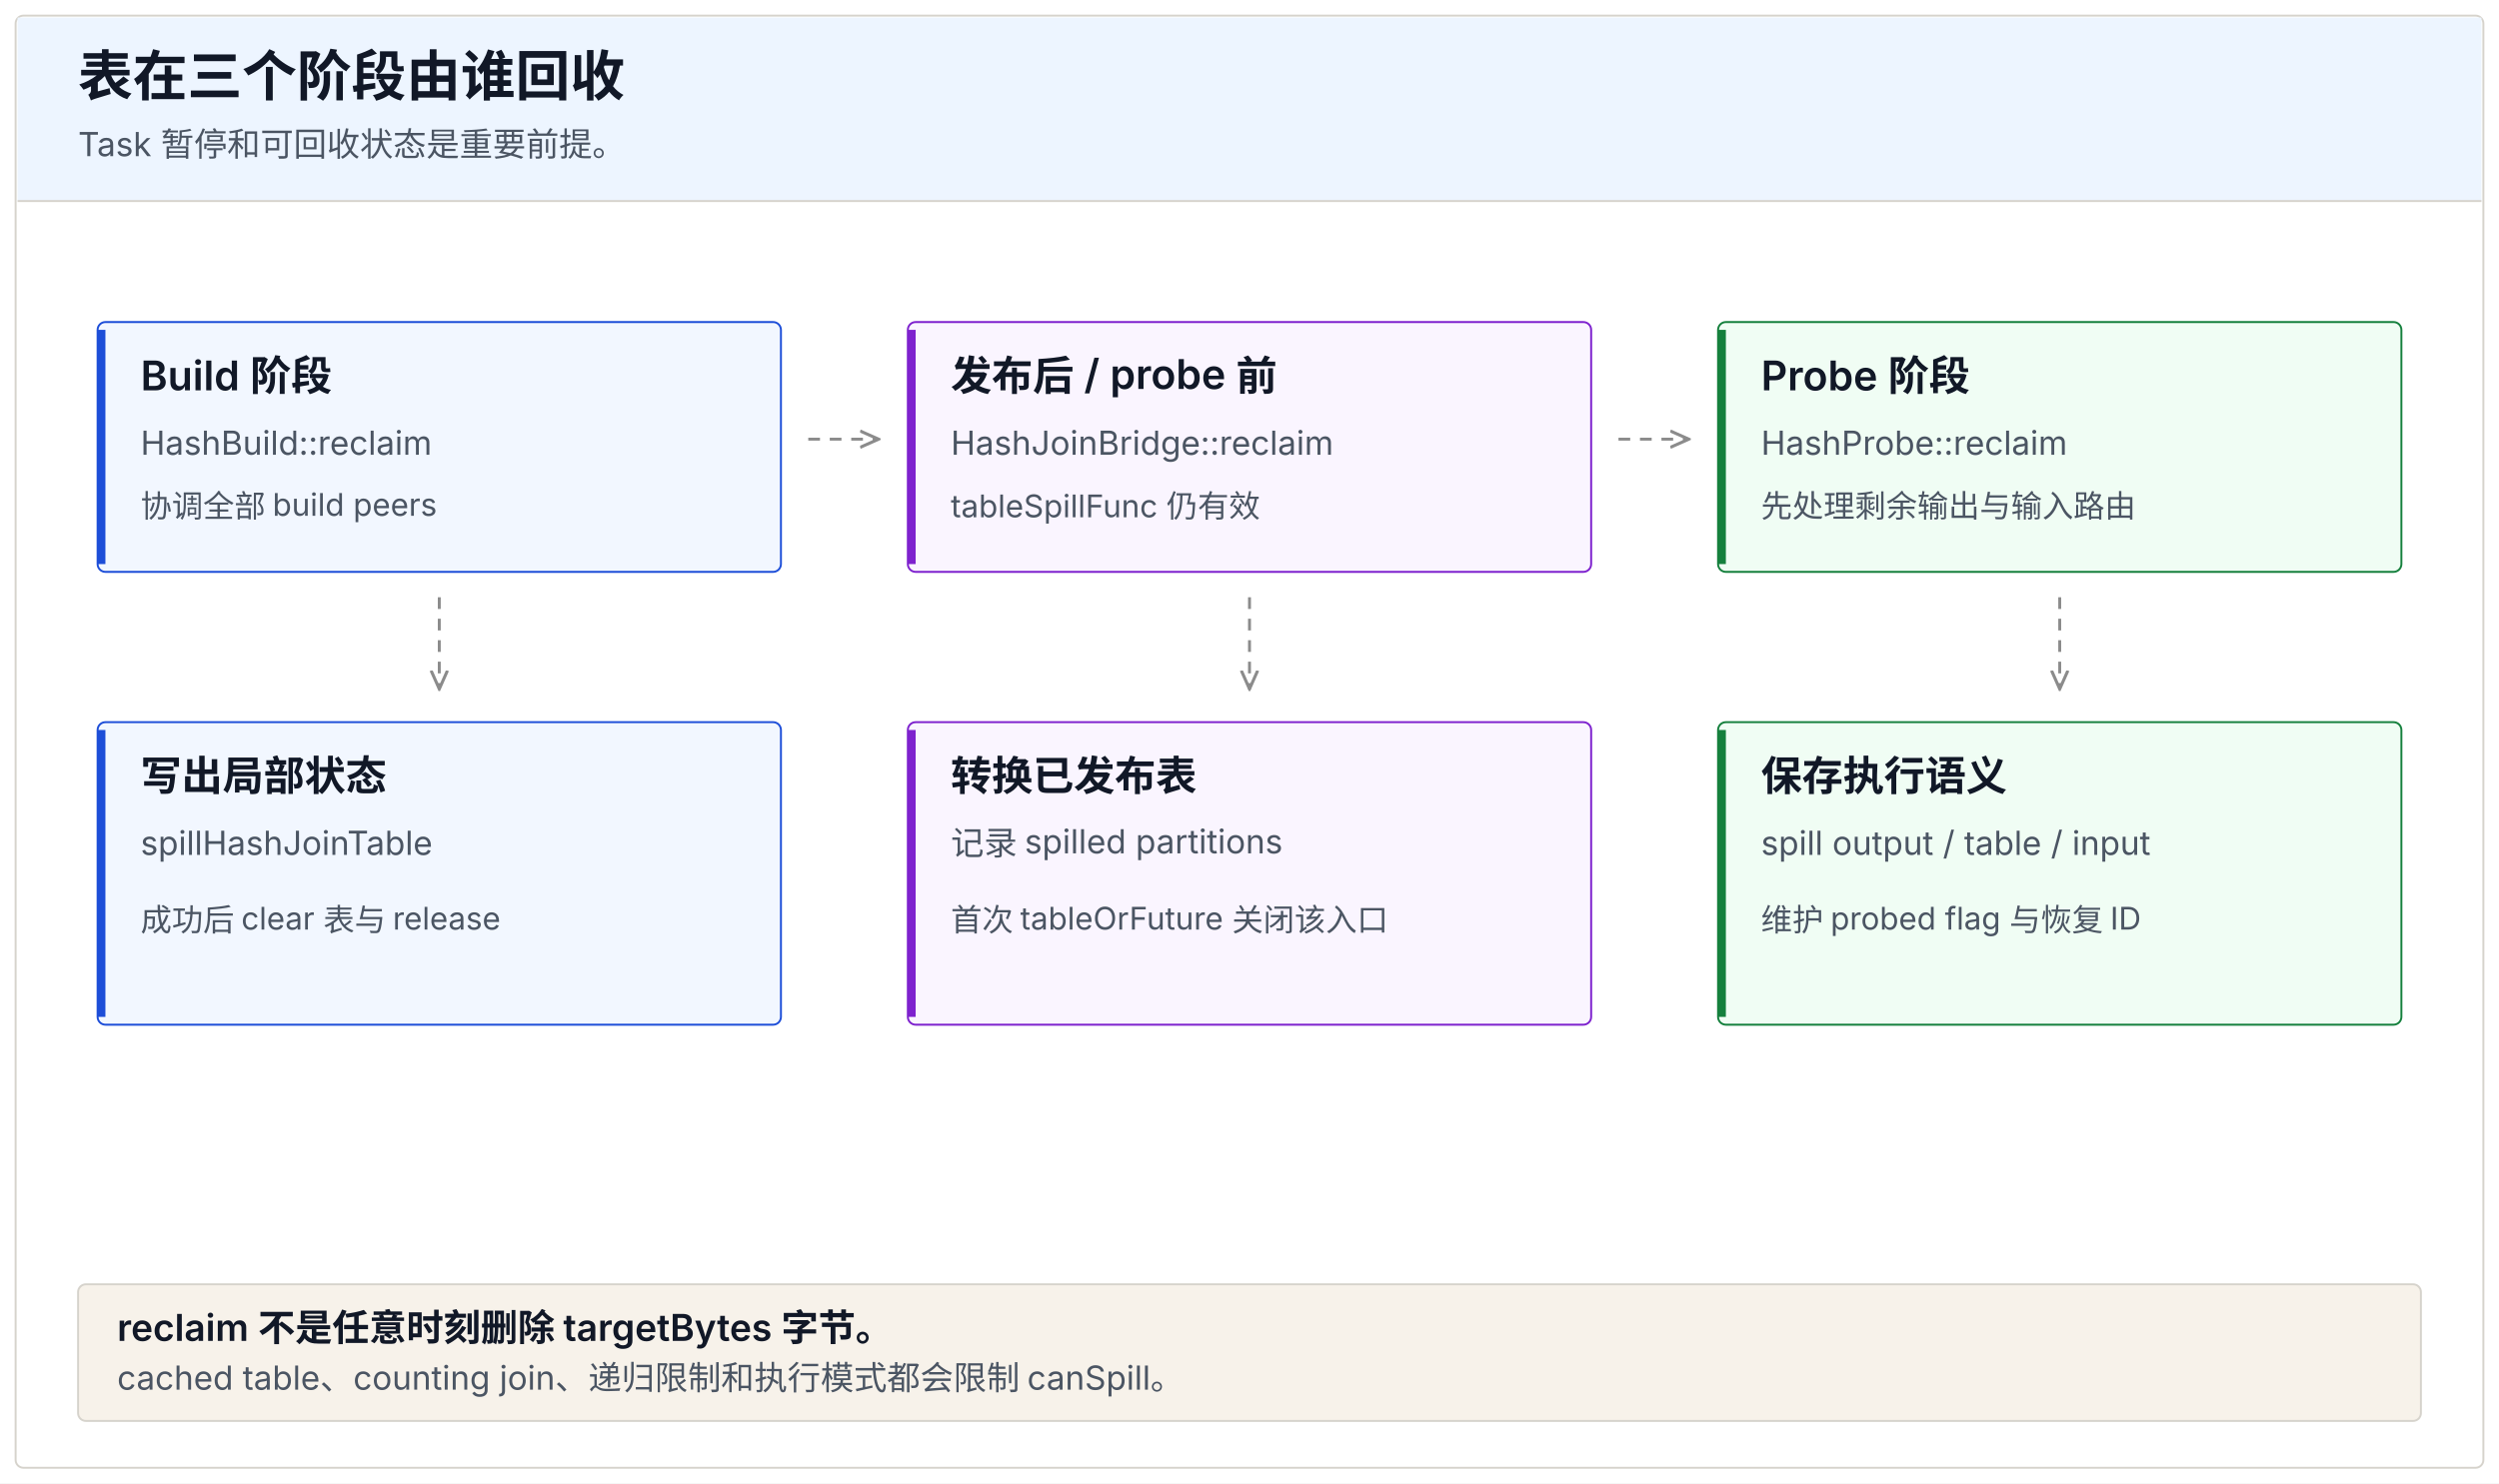
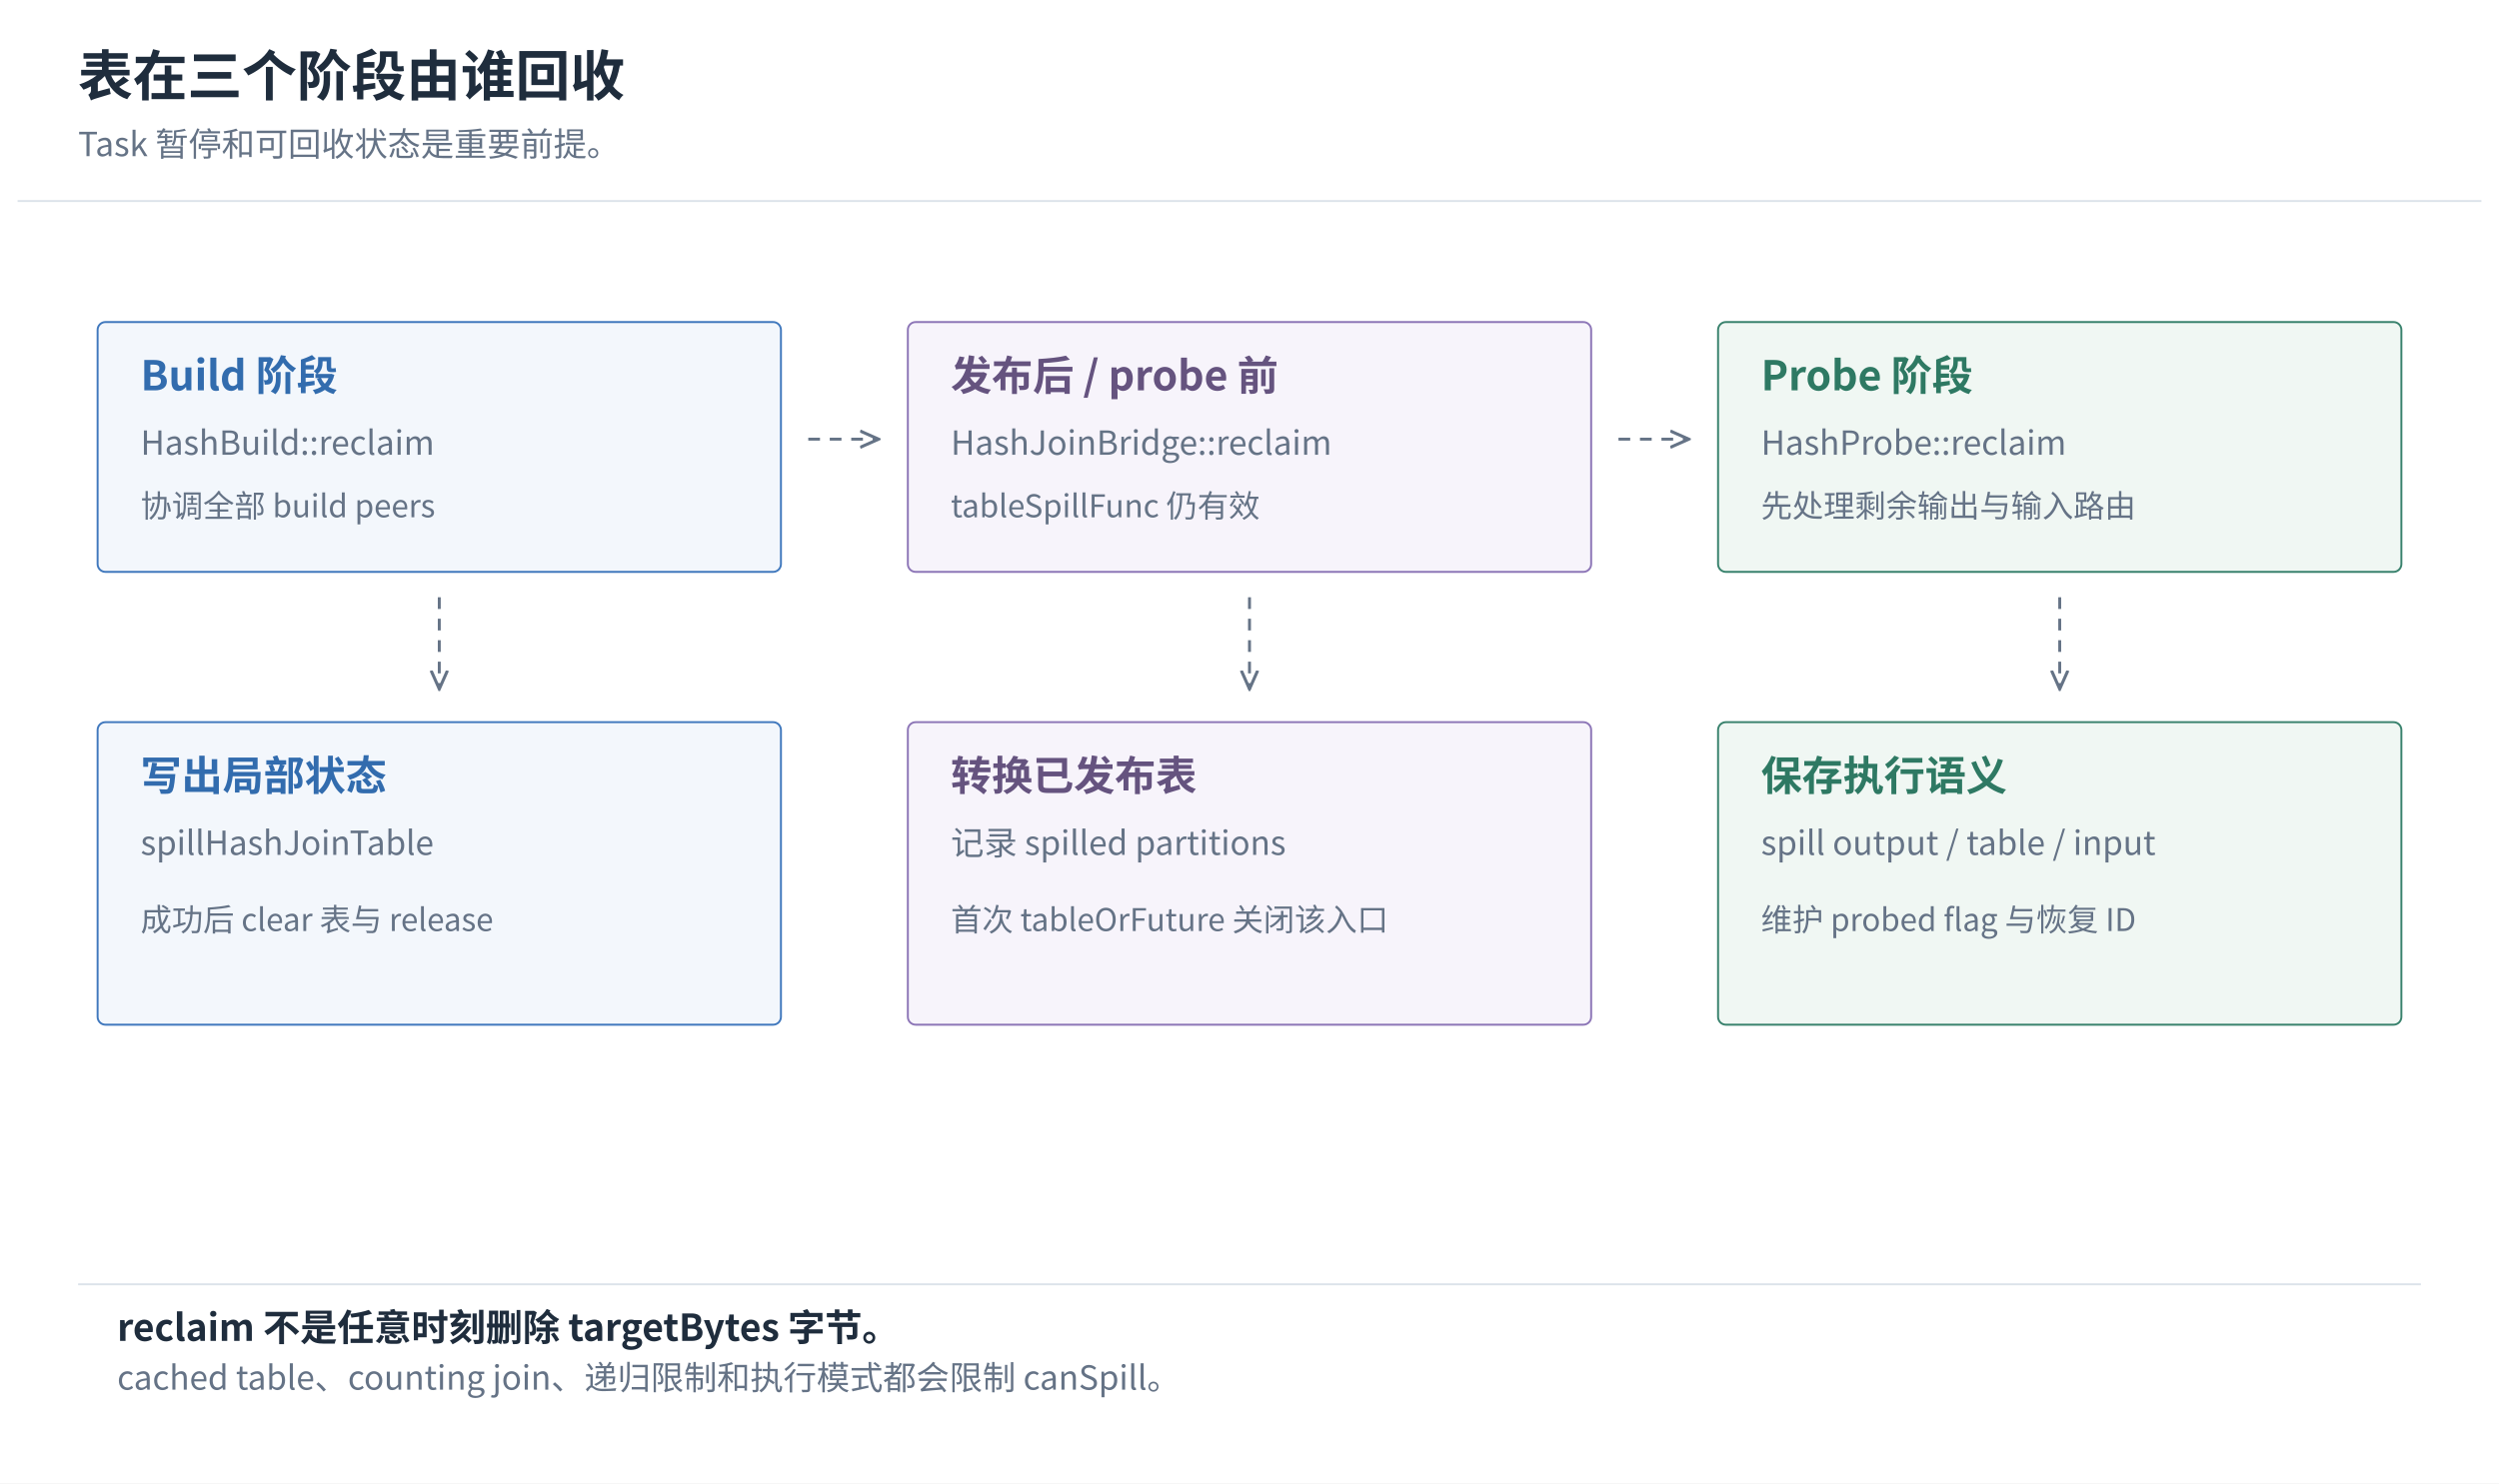
<svg xmlns="http://www.w3.org/2000/svg" width="1280" height="760" viewBox="0 0 1280 760" role="img" aria-labelledby="title desc">
  <defs>
    <marker id="arrow" viewBox="0 0 10 10" refX="9" refY="5" markerWidth="7" markerHeight="7" orient="auto-start-reverse">
-       <path d="M 0 1 L 9 5 L 0 9" fill="none" stroke="#8b8b8b" stroke-width="1.5" />
+       <path d="M 0 1 L 9 5 L 0 9" fill="none" stroke="#657386" stroke-width="1.5" />
    </marker>
  </defs>
  <rect x="0" y="0" width="1280" height="760" rx="0" fill="white" stroke="none" stroke-width="1" />
-   <rect x="8" y="8" width="1264" height="744" rx="4" fill="white" stroke="#d6d3cc" stroke-width="1" />
-   <rect x="9" y="9" width="1262" height="94" rx="0" fill="#edf5ff" stroke="none" stroke-width="1" />
-   <line x1="9" y1="103" x2="1271" y2="103" stroke="#d6d3cc" stroke-width="1" />
-   <text x="40" y="49" font-family="Inter, Noto Sans SC, Noto Sans CJK SC, Arial, sans-serif" fill="#111827" font-size="28" font-weight="600" text-anchor="start">表在三个阶段由谁回收</text>
-   <text x="40" y="80" font-family="Inter, Noto Sans SC, Noto Sans CJK SC, Arial, sans-serif" fill="#4b5563" font-size="17" font-weight="400" text-anchor="start">Task 暂停和可回收状态是重要前提。</text>
-   <rect x="50" y="165" width="350" height="128" rx="4" fill="#f2f7ff" stroke="#1d4ed8" stroke-width="1" />
-   <rect x="50" y="169" width="4" height="120" rx="0" fill="#1d4ed8" stroke="none" stroke-width="1" />
-   <text x="72" y="200" font-family="Inter, Noto Sans SC, Noto Sans CJK SC, Arial, sans-serif" fill="#111827" font-size="21" font-weight="600" text-anchor="start">Build 阶段</text>
-   <text x="72" y="233" font-family="Inter, Noto Sans SC, Noto Sans CJK SC, Arial, sans-serif" fill="#4b5563" font-size="17" font-weight="400" text-anchor="start">HashBuild::reclaim</text>
-   <text x="72" y="265" font-family="Inter, Noto Sans SC, Noto Sans CJK SC, Arial, sans-serif" fill="#4b5563" font-size="16" font-weight="400" text-anchor="start">协调全部 build peers</text>
-   <polyline points="414,225 450,225" fill="none" stroke="#8b8b8b" stroke-width="1.5" stroke-dasharray="6 5" marker-end="url(#arrow)" />
-   <rect x="50" y="370" width="350" height="155" rx="4" fill="#f2f7ff" stroke="#1d4ed8" stroke-width="1" />
-   <rect x="50" y="374" width="4" height="147" rx="0" fill="#1d4ed8" stroke="none" stroke-width="1" />
-   <text x="72" y="405" font-family="Inter, Noto Sans SC, Noto Sans CJK SC, Arial, sans-serif" fill="#111827" font-size="21" font-weight="600" text-anchor="start">写出局部状态</text>
-   <text x="72" y="438" font-family="Inter, Noto Sans SC, Noto Sans CJK SC, Arial, sans-serif" fill="#4b5563" font-size="17" font-weight="400" text-anchor="start">spillHashJoinTable</text>
-   <text x="72" y="477" font-family="Inter, Noto Sans SC, Noto Sans CJK SC, Arial, sans-serif" fill="#4b5563" font-size="16" font-weight="400" text-anchor="start">成功后 clear 表与 release</text>
-   <polyline points="225,306 225,353" fill="none" stroke="#8b8b8b" stroke-width="1.5" stroke-dasharray="6 5" marker-end="url(#arrow)" />
-   <rect x="465" y="165" width="350" height="128" rx="4" fill="#faf5ff" stroke="#7e22ce" stroke-width="1" />
-   <rect x="465" y="169" width="4" height="120" rx="0" fill="#7e22ce" stroke="none" stroke-width="1" />
-   <text x="487" y="200" font-family="Inter, Noto Sans SC, Noto Sans CJK SC, Arial, sans-serif" fill="#111827" font-size="21" font-weight="600" text-anchor="start">发布后 / probe 前</text>
-   <text x="487" y="233" font-family="Inter, Noto Sans SC, Noto Sans CJK SC, Arial, sans-serif" fill="#4b5563" font-size="17" font-weight="400" text-anchor="start">HashJoinBridge::reclaim</text>
-   <text x="487" y="265" font-family="Inter, Noto Sans SC, Noto Sans CJK SC, Arial, sans-serif" fill="#4b5563" font-size="16" font-weight="400" text-anchor="start">tableSpillFunc 仍有效</text>
-   <polyline points="829,225 865,225" fill="none" stroke="#8b8b8b" stroke-width="1.5" stroke-dasharray="6 5" marker-end="url(#arrow)" />
-   <rect x="465" y="370" width="350" height="155" rx="4" fill="#faf5ff" stroke="#7e22ce" stroke-width="1" />
-   <rect x="465" y="374" width="4" height="147" rx="0" fill="#7e22ce" stroke="none" stroke-width="1" />
-   <text x="487" y="405" font-family="Inter, Noto Sans SC, Noto Sans CJK SC, Arial, sans-serif" fill="#111827" font-size="21" font-weight="600" text-anchor="start">转换已发布表</text>
-   <text x="487" y="438" font-family="Inter, Noto Sans SC, Noto Sans CJK SC, Arial, sans-serif" fill="#4b5563" font-size="17" font-weight="400" text-anchor="start">记录 spilled partitions</text>
-   <text x="487" y="477" font-family="Inter, Noto Sans SC, Noto Sans CJK SC, Arial, sans-serif" fill="#4b5563" font-size="16" font-weight="400" text-anchor="start">首次 tableOrFuture 关闭该入口</text>
-   <polyline points="640,306 640,353" fill="none" stroke="#8b8b8b" stroke-width="1.5" stroke-dasharray="6 5" marker-end="url(#arrow)" />
-   <rect x="880" y="165" width="350" height="128" rx="4" fill="#f0fdf4" stroke="#15803d" stroke-width="1" />
-   <rect x="880" y="169" width="4" height="120" rx="0" fill="#15803d" stroke="none" stroke-width="1" />
-   <text x="902" y="200" font-family="Inter, Noto Sans SC, Noto Sans CJK SC, Arial, sans-serif" fill="#111827" font-size="21" font-weight="600" text-anchor="start">Probe 阶段</text>
-   <text x="902" y="233" font-family="Inter, Noto Sans SC, Noto Sans CJK SC, Arial, sans-serif" fill="#4b5563" font-size="17" font-weight="400" text-anchor="start">HashProbe::reclaim</text>
-   <text x="902" y="265" font-family="Inter, Noto Sans SC, Noto Sans CJK SC, Arial, sans-serif" fill="#4b5563" font-size="16" font-weight="400" text-anchor="start">先处理剩余输出与输入路由</text>
-   <rect x="880" y="370" width="350" height="155" rx="4" fill="#f0fdf4" stroke="#15803d" stroke-width="1" />
-   <rect x="880" y="374" width="4" height="147" rx="0" fill="#15803d" stroke="none" stroke-width="1" />
-   <text x="902" y="405" font-family="Inter, Noto Sans SC, Noto Sans CJK SC, Arial, sans-serif" fill="#111827" font-size="21" font-weight="600" text-anchor="start">保存执行语义</text>
-   <text x="902" y="438" font-family="Inter, Noto Sans SC, Noto Sans CJK SC, Arial, sans-serif" fill="#4b5563" font-size="17" font-weight="400" text-anchor="start">spill output / table / input</text>
-   <text x="902" y="477" font-family="Inter, Noto Sans SC, Noto Sans CJK SC, Arial, sans-serif" fill="#4b5563" font-size="16" font-weight="400" text-anchor="start">维护 probed flag 与恢复 ID</text>
-   <polyline points="1055,306 1055,353" fill="none" stroke="#8b8b8b" stroke-width="1.5" stroke-dasharray="6 5" marker-end="url(#arrow)" />
-   <rect x="40" y="658" width="1200" height="70" rx="4" fill="#f7f2ea" stroke="#d6d3cc" stroke-width="1" />
-   <text x="60" y="687" font-family="Inter, Noto Sans SC, Noto Sans CJK SC, Arial, sans-serif" fill="#111827" font-size="19" font-weight="600" text-anchor="start">reclaim 不是任意时刻删除 targetBytes 字节。</text>
-   <text x="60" y="712" font-family="Inter, Noto Sans SC, Noto Sans CJK SC, Arial, sans-serif" fill="#4b5563" font-size="17" font-weight="400" text-anchor="start">cached table、counting join、递归限制和执行模式都会限制 canSpill。</text>
+   <rect x="8" y="8" width="1264" height="744" rx="4" fill="white" stroke="none" stroke-width="1" />
+   <rect x="9" y="9" width="1262" height="94" rx="0" fill="#ffffff" stroke="none" stroke-width="1" />
+   <line x1="9" y1="103" x2="1271" y2="103" stroke="#dce3ea" stroke-width="1" />
+   <text x="40" y="49" font-family="Noto Sans SC, Noto Sans CJK SC, Inter, Arial, sans-serif" fill="#1f2d3d" font-size="28" font-weight="600" text-anchor="start">表在三个阶段由谁回收</text>
+   <text x="40" y="80" font-family="Noto Sans SC, Noto Sans CJK SC, Inter, Arial, sans-serif" fill="#657386" font-size="17" font-weight="400" text-anchor="start">Task 暂停和可回收状态是重要前提。</text>
+   <rect x="50" y="165" width="350" height="128" rx="4" fill="#f3f7fc" stroke="#4078bd" stroke-width="1" />
+   <rect x="50" y="169" width="4" height="120" rx="0" fill="none" stroke="none" stroke-width="1" />
+   <text x="72" y="200" font-family="Noto Sans SC, Noto Sans CJK SC, Inter, Arial, sans-serif" fill="#326cae" font-size="21" font-weight="600" text-anchor="start">Build 阶段</text>
+   <text x="72" y="233" font-family="Noto Sans SC, Noto Sans CJK SC, Inter, Arial, sans-serif" fill="#657386" font-size="17" font-weight="400" text-anchor="start">HashBuild::reclaim</text>
+   <text x="72" y="265" font-family="Noto Sans SC, Noto Sans CJK SC, Inter, Arial, sans-serif" fill="#657386" font-size="16" font-weight="400" text-anchor="start">协调全部 build peers</text>
+   <polyline points="414,225 450,225" fill="none" stroke="#657386" stroke-width="1.5" stroke-dasharray="6 5" marker-end="url(#arrow)" />
+   <rect x="50" y="370" width="350" height="155" rx="4" fill="#f3f7fc" stroke="#4078bd" stroke-width="1" />
+   <rect x="50" y="374" width="4" height="147" rx="0" fill="none" stroke="none" stroke-width="1" />
+   <text x="72" y="405" font-family="Noto Sans SC, Noto Sans CJK SC, Inter, Arial, sans-serif" fill="#326cae" font-size="21" font-weight="600" text-anchor="start">写出局部状态</text>
+   <text x="72" y="438" font-family="Noto Sans SC, Noto Sans CJK SC, Inter, Arial, sans-serif" fill="#657386" font-size="17" font-weight="400" text-anchor="start">spillHashJoinTable</text>
+   <text x="72" y="477" font-family="Noto Sans SC, Noto Sans CJK SC, Inter, Arial, sans-serif" fill="#657386" font-size="16" font-weight="400" text-anchor="start">成功后 clear 表与 release</text>
+   <polyline points="225,306 225,353" fill="none" stroke="#657386" stroke-width="1.5" stroke-dasharray="6 5" marker-end="url(#arrow)" />
+   <rect x="465" y="165" width="350" height="128" rx="4" fill="#f7f4fb" stroke="#8d76b7" stroke-width="1" />
+   <rect x="465" y="169" width="4" height="120" rx="0" fill="none" stroke="none" stroke-width="1" />
+   <text x="487" y="200" font-family="Noto Sans SC, Noto Sans CJK SC, Inter, Arial, sans-serif" fill="#65537f" font-size="21" font-weight="600" text-anchor="start">发布后 / probe 前</text>
+   <text x="487" y="233" font-family="Noto Sans SC, Noto Sans CJK SC, Inter, Arial, sans-serif" fill="#657386" font-size="17" font-weight="400" text-anchor="start">HashJoinBridge::reclaim</text>
+   <text x="487" y="265" font-family="Noto Sans SC, Noto Sans CJK SC, Inter, Arial, sans-serif" fill="#657386" font-size="16" font-weight="400" text-anchor="start">tableSpillFunc 仍有效</text>
+   <polyline points="829,225 865,225" fill="none" stroke="#657386" stroke-width="1.5" stroke-dasharray="6 5" marker-end="url(#arrow)" />
+   <rect x="465" y="370" width="350" height="155" rx="4" fill="#f7f4fb" stroke="#8d76b7" stroke-width="1" />
+   <rect x="465" y="374" width="4" height="147" rx="0" fill="none" stroke="none" stroke-width="1" />
+   <text x="487" y="405" font-family="Noto Sans SC, Noto Sans CJK SC, Inter, Arial, sans-serif" fill="#65537f" font-size="21" font-weight="600" text-anchor="start">转换已发布表</text>
+   <text x="487" y="438" font-family="Noto Sans SC, Noto Sans CJK SC, Inter, Arial, sans-serif" fill="#657386" font-size="17" font-weight="400" text-anchor="start">记录 spilled partitions</text>
+   <text x="487" y="477" font-family="Noto Sans SC, Noto Sans CJK SC, Inter, Arial, sans-serif" fill="#657386" font-size="16" font-weight="400" text-anchor="start">首次 tableOrFuture 关闭该入口</text>
+   <polyline points="640,306 640,353" fill="none" stroke="#657386" stroke-width="1.5" stroke-dasharray="6 5" marker-end="url(#arrow)" />
+   <rect x="880" y="165" width="350" height="128" rx="4" fill="#f0f7f3" stroke="#39826d" stroke-width="1" />
+   <rect x="880" y="169" width="4" height="120" rx="0" fill="none" stroke="none" stroke-width="1" />
+   <text x="902" y="200" font-family="Noto Sans SC, Noto Sans CJK SC, Inter, Arial, sans-serif" fill="#2e7963" font-size="21" font-weight="600" text-anchor="start">Probe 阶段</text>
+   <text x="902" y="233" font-family="Noto Sans SC, Noto Sans CJK SC, Inter, Arial, sans-serif" fill="#657386" font-size="17" font-weight="400" text-anchor="start">HashProbe::reclaim</text>
+   <text x="902" y="265" font-family="Noto Sans SC, Noto Sans CJK SC, Inter, Arial, sans-serif" fill="#657386" font-size="16" font-weight="400" text-anchor="start">先处理剩余输出与输入路由</text>
+   <rect x="880" y="370" width="350" height="155" rx="4" fill="#f0f7f3" stroke="#39826d" stroke-width="1" />
+   <rect x="880" y="374" width="4" height="147" rx="0" fill="none" stroke="none" stroke-width="1" />
+   <text x="902" y="405" font-family="Noto Sans SC, Noto Sans CJK SC, Inter, Arial, sans-serif" fill="#2e7963" font-size="21" font-weight="600" text-anchor="start">保存执行语义</text>
+   <text x="902" y="438" font-family="Noto Sans SC, Noto Sans CJK SC, Inter, Arial, sans-serif" fill="#657386" font-size="17" font-weight="400" text-anchor="start">spill output / table / input</text>
+   <text x="902" y="477" font-family="Noto Sans SC, Noto Sans CJK SC, Inter, Arial, sans-serif" fill="#657386" font-size="16" font-weight="400" text-anchor="start">维护 probed flag 与恢复 ID</text>
+   <polyline points="1055,306 1055,353" fill="none" stroke="#657386" stroke-width="1.5" stroke-dasharray="6 5" marker-end="url(#arrow)" />
+   <rect x="40" y="658" width="1200" height="70" rx="4" fill="#ffffff" stroke="none" stroke-width="1" />
+   <line x1="40.0" y1="658.0" x2="1240.0" y2="658.0" stroke="#dce3ea" stroke-width="1" data-style-decoration="summary-divider" />
+   <text x="60" y="687" font-family="Noto Sans SC, Noto Sans CJK SC, Inter, Arial, sans-serif" fill="#1f2d3d" font-size="19" font-weight="600" text-anchor="start">reclaim 不是任意时刻删除 targetBytes 字节。</text>
+   <text x="60" y="712" font-family="Noto Sans SC, Noto Sans CJK SC, Inter, Arial, sans-serif" fill="#657386" font-size="17" font-weight="400" text-anchor="start">cached table、counting join、递归限制和执行模式都会限制 canSpill。</text>
</svg>
